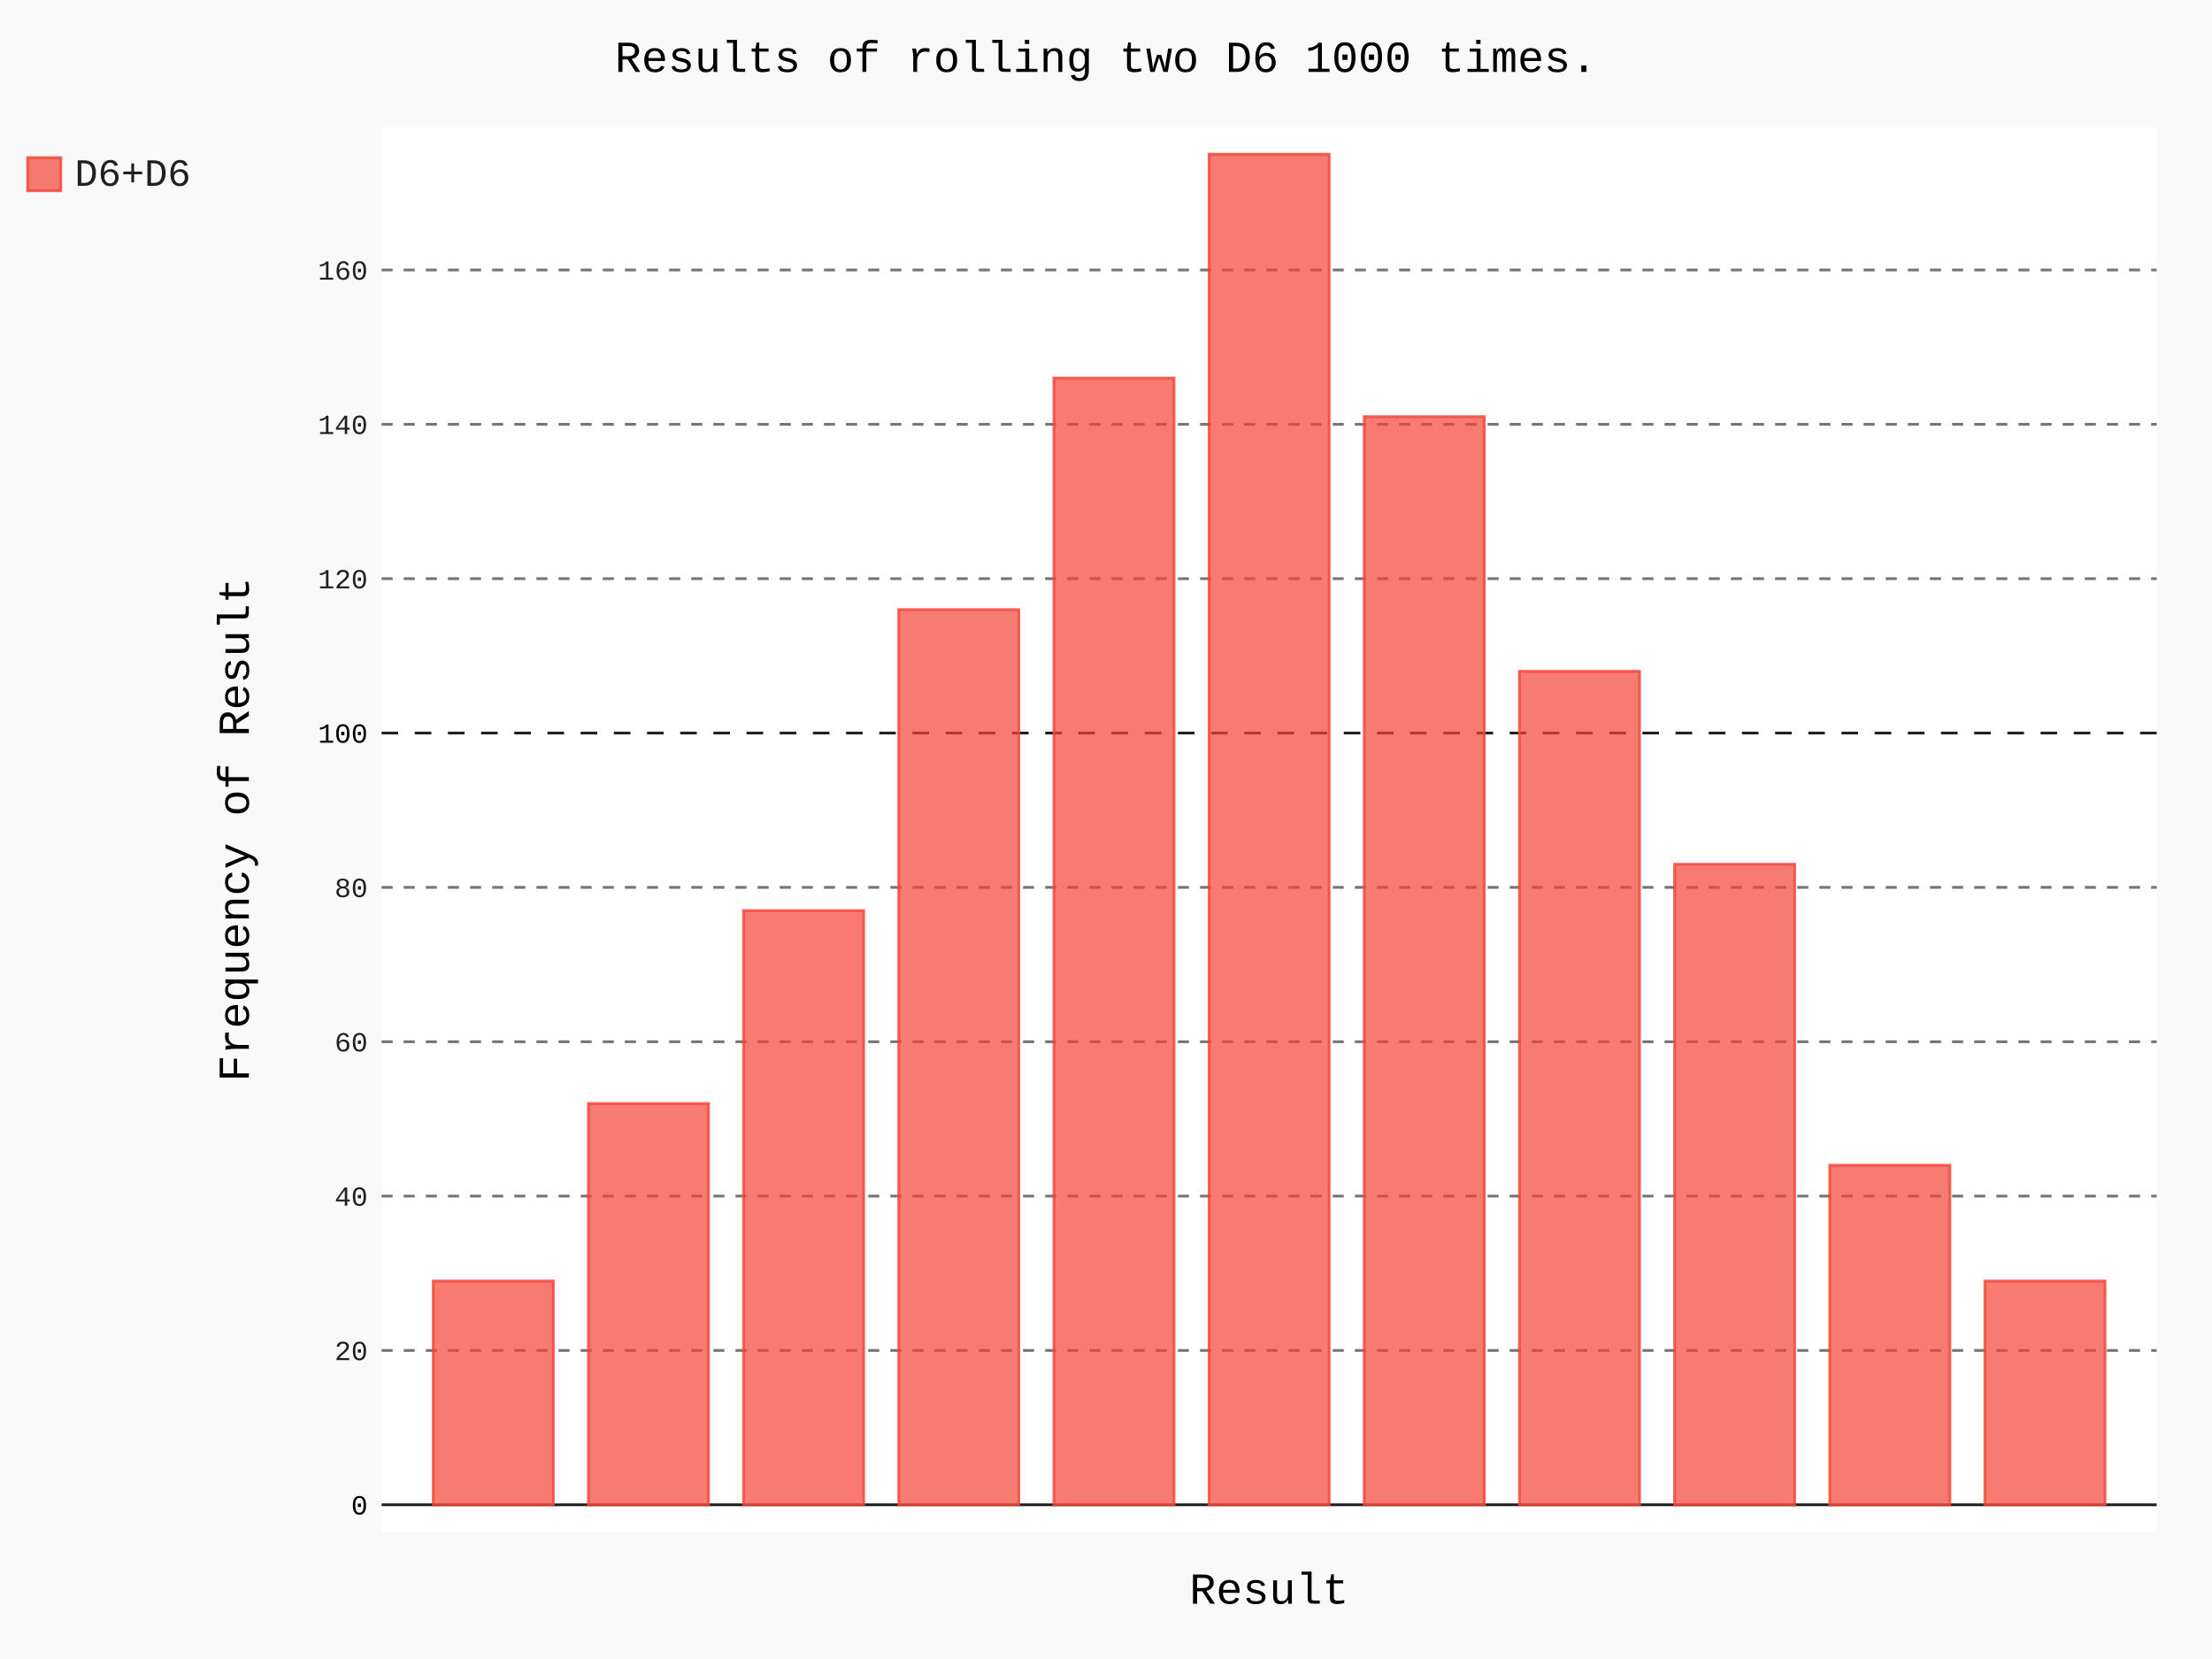
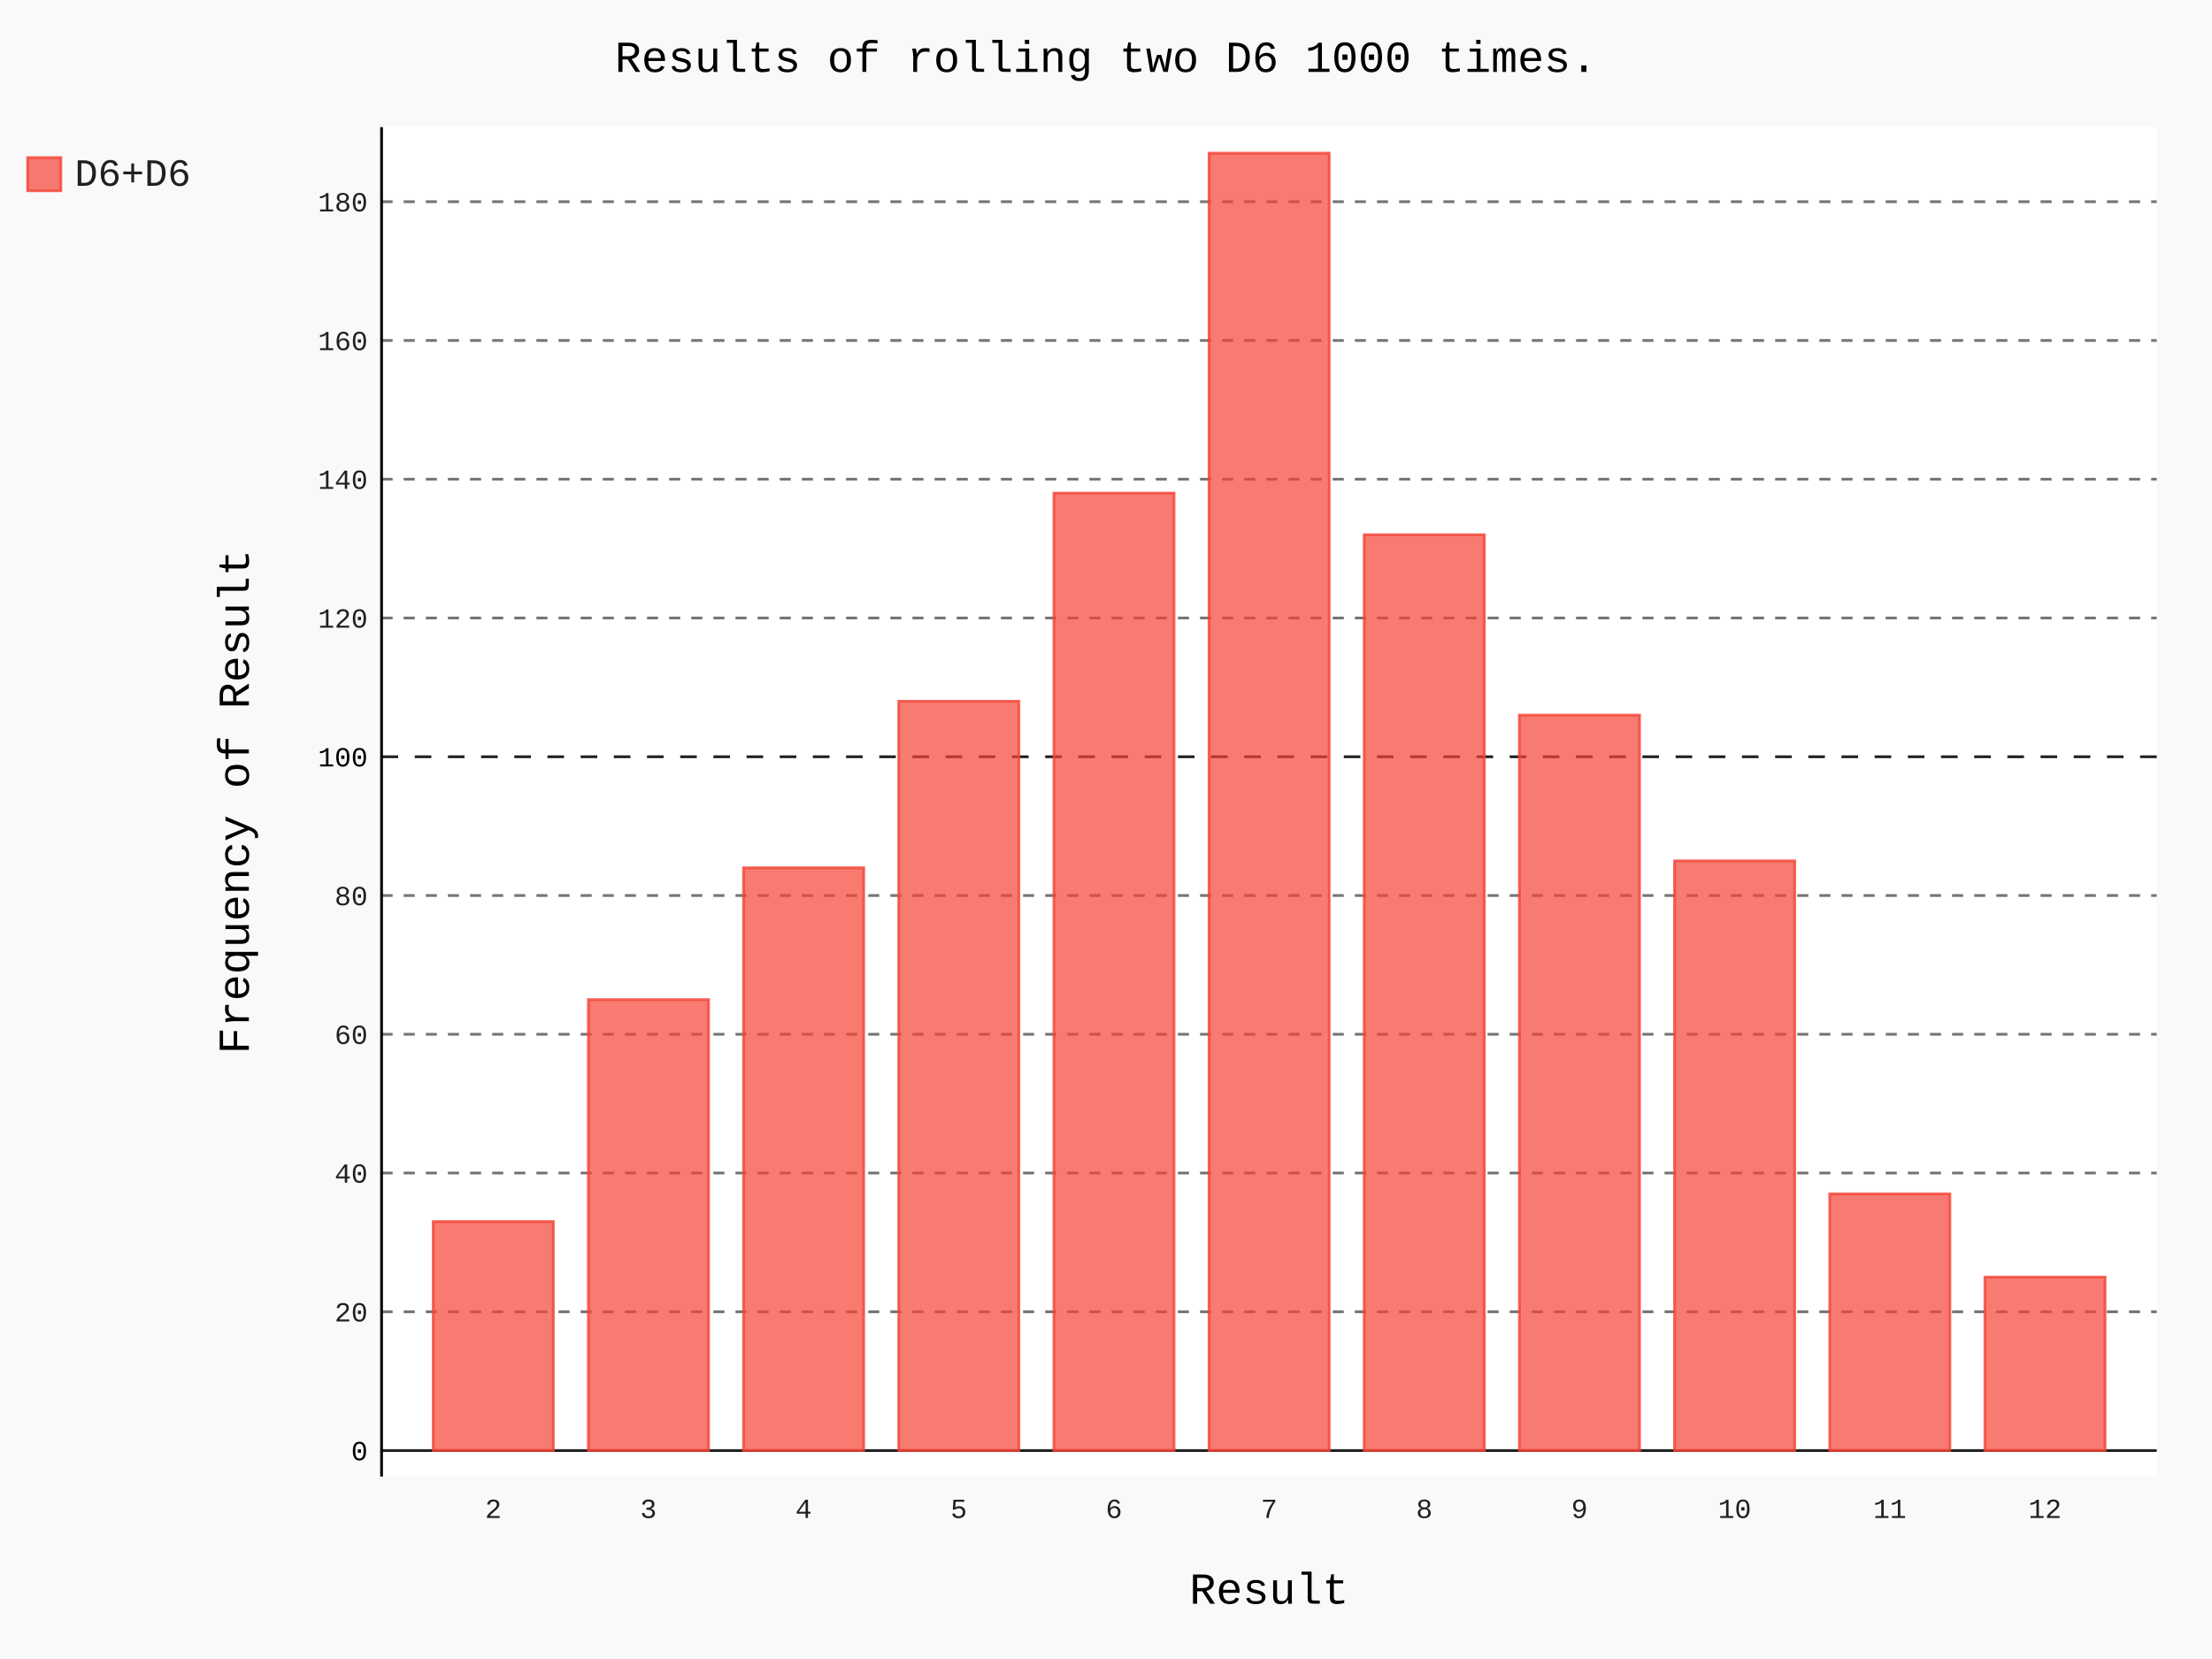
- <svg xmlns="http://www.w3.org/2000/svg" class="pygal-chart" id="chart-bdd03bae-a0c0-4154-a263-6171f1bcead0" viewBox="0 0 800 600">
+ <svg xmlns="http://www.w3.org/2000/svg" class="pygal-chart" id="chart-948f8fcf-1ae6-428d-9398-745165594563" viewBox="0 0 800 600">
  <defs>
-     <style type="text/css">#chart-bdd03bae-a0c0-4154-a263-6171f1bcead0{-webkit-user-select:none;-webkit-font-smoothing:antialiased;font-family:Consolas,"Liberation Mono",Menlo,Courier,monospace}#chart-bdd03bae-a0c0-4154-a263-6171f1bcead0 .title{font-family:Consolas,"Liberation Mono",Menlo,Courier,monospace;font-size:16px}#chart-bdd03bae-a0c0-4154-a263-6171f1bcead0 .legends .legend text{font-family:Consolas,"Liberation Mono",Menlo,Courier,monospace;font-size:14px}#chart-bdd03bae-a0c0-4154-a263-6171f1bcead0 .axis text{font-family:Consolas,"Liberation Mono",Menlo,Courier,monospace;font-size:10px}#chart-bdd03bae-a0c0-4154-a263-6171f1bcead0 .axis text.major{font-family:Consolas,"Liberation Mono",Menlo,Courier,monospace;font-size:10px}#chart-bdd03bae-a0c0-4154-a263-6171f1bcead0 .text-overlay text.value{font-family:Consolas,"Liberation Mono",Menlo,Courier,monospace;font-size:16px}#chart-bdd03bae-a0c0-4154-a263-6171f1bcead0 .text-overlay text.label{font-family:Consolas,"Liberation Mono",Menlo,Courier,monospace;font-size:10px}#chart-bdd03bae-a0c0-4154-a263-6171f1bcead0 .tooltip{font-family:Consolas,"Liberation Mono",Menlo,Courier,monospace;font-size:14px}#chart-bdd03bae-a0c0-4154-a263-6171f1bcead0 text.no_data{font-family:Consolas,"Liberation Mono",Menlo,Courier,monospace;font-size:64px}
- #chart-bdd03bae-a0c0-4154-a263-6171f1bcead0{background-color:rgba(249,249,249,1)}#chart-bdd03bae-a0c0-4154-a263-6171f1bcead0 path,#chart-bdd03bae-a0c0-4154-a263-6171f1bcead0 line,#chart-bdd03bae-a0c0-4154-a263-6171f1bcead0 rect,#chart-bdd03bae-a0c0-4154-a263-6171f1bcead0 circle{-webkit-transition:150ms;-moz-transition:150ms;transition:150ms}#chart-bdd03bae-a0c0-4154-a263-6171f1bcead0 .graph &gt; .background{fill:rgba(249,249,249,1)}#chart-bdd03bae-a0c0-4154-a263-6171f1bcead0 .plot &gt; .background{fill:rgba(255,255,255,1)}#chart-bdd03bae-a0c0-4154-a263-6171f1bcead0 .graph{fill:rgba(0,0,0,.87)}#chart-bdd03bae-a0c0-4154-a263-6171f1bcead0 text.no_data{fill:rgba(0,0,0,1)}#chart-bdd03bae-a0c0-4154-a263-6171f1bcead0 .title{fill:rgba(0,0,0,1)}#chart-bdd03bae-a0c0-4154-a263-6171f1bcead0 .legends .legend text{fill:rgba(0,0,0,.87)}#chart-bdd03bae-a0c0-4154-a263-6171f1bcead0 .legends .legend:hover text{fill:rgba(0,0,0,1)}#chart-bdd03bae-a0c0-4154-a263-6171f1bcead0 .axis .line{stroke:rgba(0,0,0,1)}#chart-bdd03bae-a0c0-4154-a263-6171f1bcead0 .axis .guide.line{stroke:rgba(0,0,0,.54)}#chart-bdd03bae-a0c0-4154-a263-6171f1bcead0 .axis .major.line{stroke:rgba(0,0,0,.87)}#chart-bdd03bae-a0c0-4154-a263-6171f1bcead0 .axis text.major{fill:rgba(0,0,0,1)}#chart-bdd03bae-a0c0-4154-a263-6171f1bcead0 .axis.y .guides:hover .guide.line,#chart-bdd03bae-a0c0-4154-a263-6171f1bcead0 .line-graph .axis.x .guides:hover .guide.line,#chart-bdd03bae-a0c0-4154-a263-6171f1bcead0 .stackedline-graph .axis.x .guides:hover .guide.line,#chart-bdd03bae-a0c0-4154-a263-6171f1bcead0 .xy-graph .axis.x .guides:hover .guide.line{stroke:rgba(0,0,0,1)}#chart-bdd03bae-a0c0-4154-a263-6171f1bcead0 .axis .guides:hover text{fill:rgba(0,0,0,1)}#chart-bdd03bae-a0c0-4154-a263-6171f1bcead0 .reactive{fill-opacity:.7;stroke-opacity:.8}#chart-bdd03bae-a0c0-4154-a263-6171f1bcead0 .ci{stroke:rgba(0,0,0,.87)}#chart-bdd03bae-a0c0-4154-a263-6171f1bcead0 .reactive.active,#chart-bdd03bae-a0c0-4154-a263-6171f1bcead0 .active .reactive{fill-opacity:.8;stroke-opacity:.9;stroke-width:4}#chart-bdd03bae-a0c0-4154-a263-6171f1bcead0 .ci .reactive.active{stroke-width:1.5}#chart-bdd03bae-a0c0-4154-a263-6171f1bcead0 .series text{fill:rgba(0,0,0,1)}#chart-bdd03bae-a0c0-4154-a263-6171f1bcead0 .tooltip rect{fill:rgba(255,255,255,1);stroke:rgba(0,0,0,1);-webkit-transition:opacity 150ms;-moz-transition:opacity 150ms;transition:opacity 150ms}#chart-bdd03bae-a0c0-4154-a263-6171f1bcead0 .tooltip .label{fill:rgba(0,0,0,.87)}#chart-bdd03bae-a0c0-4154-a263-6171f1bcead0 .tooltip .label{fill:rgba(0,0,0,.87)}#chart-bdd03bae-a0c0-4154-a263-6171f1bcead0 .tooltip .legend{font-size:.8em;fill:rgba(0,0,0,.54)}#chart-bdd03bae-a0c0-4154-a263-6171f1bcead0 .tooltip .x_label{font-size:.6em;fill:rgba(0,0,0,1)}#chart-bdd03bae-a0c0-4154-a263-6171f1bcead0 .tooltip .xlink{font-size:.5em;text-decoration:underline}#chart-bdd03bae-a0c0-4154-a263-6171f1bcead0 .tooltip .value{font-size:1.5em}#chart-bdd03bae-a0c0-4154-a263-6171f1bcead0 .bound{font-size:.5em}#chart-bdd03bae-a0c0-4154-a263-6171f1bcead0 .max-value{font-size:.75em;fill:rgba(0,0,0,.54)}#chart-bdd03bae-a0c0-4154-a263-6171f1bcead0 .map-element{fill:rgba(255,255,255,1);stroke:rgba(0,0,0,.54) !important}#chart-bdd03bae-a0c0-4154-a263-6171f1bcead0 .map-element .reactive{fill-opacity:inherit;stroke-opacity:inherit}#chart-bdd03bae-a0c0-4154-a263-6171f1bcead0 .color-0,#chart-bdd03bae-a0c0-4154-a263-6171f1bcead0 .color-0 a:visited{stroke:#F44336;fill:#F44336}#chart-bdd03bae-a0c0-4154-a263-6171f1bcead0 .text-overlay .color-0 text{fill:black}
- #chart-bdd03bae-a0c0-4154-a263-6171f1bcead0 text.no_data{text-anchor:middle}#chart-bdd03bae-a0c0-4154-a263-6171f1bcead0 .guide.line{fill:none}#chart-bdd03bae-a0c0-4154-a263-6171f1bcead0 .centered{text-anchor:middle}#chart-bdd03bae-a0c0-4154-a263-6171f1bcead0 .title{text-anchor:middle}#chart-bdd03bae-a0c0-4154-a263-6171f1bcead0 .legends .legend text{fill-opacity:1}#chart-bdd03bae-a0c0-4154-a263-6171f1bcead0 .axis.x text{text-anchor:middle}#chart-bdd03bae-a0c0-4154-a263-6171f1bcead0 .axis.x:not(.web) text[transform]{text-anchor:start}#chart-bdd03bae-a0c0-4154-a263-6171f1bcead0 .axis.x:not(.web) text[transform].backwards{text-anchor:end}#chart-bdd03bae-a0c0-4154-a263-6171f1bcead0 .axis.y text{text-anchor:end}#chart-bdd03bae-a0c0-4154-a263-6171f1bcead0 .axis.y text[transform].backwards{text-anchor:start}#chart-bdd03bae-a0c0-4154-a263-6171f1bcead0 .axis.y2 text{text-anchor:start}#chart-bdd03bae-a0c0-4154-a263-6171f1bcead0 .axis.y2 text[transform].backwards{text-anchor:end}#chart-bdd03bae-a0c0-4154-a263-6171f1bcead0 .axis .guide.line{stroke-dasharray:4,4}#chart-bdd03bae-a0c0-4154-a263-6171f1bcead0 .axis .major.guide.line{stroke-dasharray:6,6}#chart-bdd03bae-a0c0-4154-a263-6171f1bcead0 .horizontal .axis.y .guide.line,#chart-bdd03bae-a0c0-4154-a263-6171f1bcead0 .horizontal .axis.y2 .guide.line,#chart-bdd03bae-a0c0-4154-a263-6171f1bcead0 .vertical .axis.x .guide.line{opacity:0}#chart-bdd03bae-a0c0-4154-a263-6171f1bcead0 .horizontal .axis.always_show .guide.line,#chart-bdd03bae-a0c0-4154-a263-6171f1bcead0 .vertical .axis.always_show .guide.line{opacity:1 !important}#chart-bdd03bae-a0c0-4154-a263-6171f1bcead0 .axis.y .guides:hover .guide.line,#chart-bdd03bae-a0c0-4154-a263-6171f1bcead0 .axis.y2 .guides:hover .guide.line,#chart-bdd03bae-a0c0-4154-a263-6171f1bcead0 .axis.x .guides:hover .guide.line{opacity:1}#chart-bdd03bae-a0c0-4154-a263-6171f1bcead0 .axis .guides:hover text{opacity:1}#chart-bdd03bae-a0c0-4154-a263-6171f1bcead0 .nofill{fill:none}#chart-bdd03bae-a0c0-4154-a263-6171f1bcead0 .subtle-fill{fill-opacity:.2}#chart-bdd03bae-a0c0-4154-a263-6171f1bcead0 .dot{stroke-width:1px;fill-opacity:1}#chart-bdd03bae-a0c0-4154-a263-6171f1bcead0 .dot.active{stroke-width:5px}#chart-bdd03bae-a0c0-4154-a263-6171f1bcead0 .dot.negative{fill:transparent}#chart-bdd03bae-a0c0-4154-a263-6171f1bcead0 text,#chart-bdd03bae-a0c0-4154-a263-6171f1bcead0 tspan{stroke:none !important}#chart-bdd03bae-a0c0-4154-a263-6171f1bcead0 .series text.active{opacity:1}#chart-bdd03bae-a0c0-4154-a263-6171f1bcead0 .tooltip rect{fill-opacity:.95;stroke-width:.5}#chart-bdd03bae-a0c0-4154-a263-6171f1bcead0 .tooltip text{fill-opacity:1}#chart-bdd03bae-a0c0-4154-a263-6171f1bcead0 .showable{visibility:hidden}#chart-bdd03bae-a0c0-4154-a263-6171f1bcead0 .showable.shown{visibility:visible}#chart-bdd03bae-a0c0-4154-a263-6171f1bcead0 .gauge-background{fill:rgba(229,229,229,1);stroke:none}#chart-bdd03bae-a0c0-4154-a263-6171f1bcead0 .bg-lines{stroke:rgba(249,249,249,1);stroke-width:2px}</style>
+     <style type="text/css">#chart-948f8fcf-1ae6-428d-9398-745165594563{-webkit-user-select:none;-webkit-font-smoothing:antialiased;font-family:Consolas,"Liberation Mono",Menlo,Courier,monospace}#chart-948f8fcf-1ae6-428d-9398-745165594563 .title{font-family:Consolas,"Liberation Mono",Menlo,Courier,monospace;font-size:16px}#chart-948f8fcf-1ae6-428d-9398-745165594563 .legends .legend text{font-family:Consolas,"Liberation Mono",Menlo,Courier,monospace;font-size:14px}#chart-948f8fcf-1ae6-428d-9398-745165594563 .axis text{font-family:Consolas,"Liberation Mono",Menlo,Courier,monospace;font-size:10px}#chart-948f8fcf-1ae6-428d-9398-745165594563 .axis text.major{font-family:Consolas,"Liberation Mono",Menlo,Courier,monospace;font-size:10px}#chart-948f8fcf-1ae6-428d-9398-745165594563 .text-overlay text.value{font-family:Consolas,"Liberation Mono",Menlo,Courier,monospace;font-size:16px}#chart-948f8fcf-1ae6-428d-9398-745165594563 .text-overlay text.label{font-family:Consolas,"Liberation Mono",Menlo,Courier,monospace;font-size:10px}#chart-948f8fcf-1ae6-428d-9398-745165594563 .tooltip{font-family:Consolas,"Liberation Mono",Menlo,Courier,monospace;font-size:14px}#chart-948f8fcf-1ae6-428d-9398-745165594563 text.no_data{font-family:Consolas,"Liberation Mono",Menlo,Courier,monospace;font-size:64px}
+ #chart-948f8fcf-1ae6-428d-9398-745165594563{background-color:rgba(249,249,249,1)}#chart-948f8fcf-1ae6-428d-9398-745165594563 path,#chart-948f8fcf-1ae6-428d-9398-745165594563 line,#chart-948f8fcf-1ae6-428d-9398-745165594563 rect,#chart-948f8fcf-1ae6-428d-9398-745165594563 circle{-webkit-transition:150ms;-moz-transition:150ms;transition:150ms}#chart-948f8fcf-1ae6-428d-9398-745165594563 .graph &gt; .background{fill:rgba(249,249,249,1)}#chart-948f8fcf-1ae6-428d-9398-745165594563 .plot &gt; .background{fill:rgba(255,255,255,1)}#chart-948f8fcf-1ae6-428d-9398-745165594563 .graph{fill:rgba(0,0,0,.87)}#chart-948f8fcf-1ae6-428d-9398-745165594563 text.no_data{fill:rgba(0,0,0,1)}#chart-948f8fcf-1ae6-428d-9398-745165594563 .title{fill:rgba(0,0,0,1)}#chart-948f8fcf-1ae6-428d-9398-745165594563 .legends .legend text{fill:rgba(0,0,0,.87)}#chart-948f8fcf-1ae6-428d-9398-745165594563 .legends .legend:hover text{fill:rgba(0,0,0,1)}#chart-948f8fcf-1ae6-428d-9398-745165594563 .axis .line{stroke:rgba(0,0,0,1)}#chart-948f8fcf-1ae6-428d-9398-745165594563 .axis .guide.line{stroke:rgba(0,0,0,.54)}#chart-948f8fcf-1ae6-428d-9398-745165594563 .axis .major.line{stroke:rgba(0,0,0,.87)}#chart-948f8fcf-1ae6-428d-9398-745165594563 .axis text.major{fill:rgba(0,0,0,1)}#chart-948f8fcf-1ae6-428d-9398-745165594563 .axis.y .guides:hover .guide.line,#chart-948f8fcf-1ae6-428d-9398-745165594563 .line-graph .axis.x .guides:hover .guide.line,#chart-948f8fcf-1ae6-428d-9398-745165594563 .stackedline-graph .axis.x .guides:hover .guide.line,#chart-948f8fcf-1ae6-428d-9398-745165594563 .xy-graph .axis.x .guides:hover .guide.line{stroke:rgba(0,0,0,1)}#chart-948f8fcf-1ae6-428d-9398-745165594563 .axis .guides:hover text{fill:rgba(0,0,0,1)}#chart-948f8fcf-1ae6-428d-9398-745165594563 .reactive{fill-opacity:.7;stroke-opacity:.8}#chart-948f8fcf-1ae6-428d-9398-745165594563 .ci{stroke:rgba(0,0,0,.87)}#chart-948f8fcf-1ae6-428d-9398-745165594563 .reactive.active,#chart-948f8fcf-1ae6-428d-9398-745165594563 .active .reactive{fill-opacity:.8;stroke-opacity:.9;stroke-width:4}#chart-948f8fcf-1ae6-428d-9398-745165594563 .ci .reactive.active{stroke-width:1.5}#chart-948f8fcf-1ae6-428d-9398-745165594563 .series text{fill:rgba(0,0,0,1)}#chart-948f8fcf-1ae6-428d-9398-745165594563 .tooltip rect{fill:rgba(255,255,255,1);stroke:rgba(0,0,0,1);-webkit-transition:opacity 150ms;-moz-transition:opacity 150ms;transition:opacity 150ms}#chart-948f8fcf-1ae6-428d-9398-745165594563 .tooltip .label{fill:rgba(0,0,0,.87)}#chart-948f8fcf-1ae6-428d-9398-745165594563 .tooltip .label{fill:rgba(0,0,0,.87)}#chart-948f8fcf-1ae6-428d-9398-745165594563 .tooltip .legend{font-size:.8em;fill:rgba(0,0,0,.54)}#chart-948f8fcf-1ae6-428d-9398-745165594563 .tooltip .x_label{font-size:.6em;fill:rgba(0,0,0,1)}#chart-948f8fcf-1ae6-428d-9398-745165594563 .tooltip .xlink{font-size:.5em;text-decoration:underline}#chart-948f8fcf-1ae6-428d-9398-745165594563 .tooltip .value{font-size:1.5em}#chart-948f8fcf-1ae6-428d-9398-745165594563 .bound{font-size:.5em}#chart-948f8fcf-1ae6-428d-9398-745165594563 .max-value{font-size:.75em;fill:rgba(0,0,0,.54)}#chart-948f8fcf-1ae6-428d-9398-745165594563 .map-element{fill:rgba(255,255,255,1);stroke:rgba(0,0,0,.54) !important}#chart-948f8fcf-1ae6-428d-9398-745165594563 .map-element .reactive{fill-opacity:inherit;stroke-opacity:inherit}#chart-948f8fcf-1ae6-428d-9398-745165594563 .color-0,#chart-948f8fcf-1ae6-428d-9398-745165594563 .color-0 a:visited{stroke:#F44336;fill:#F44336}#chart-948f8fcf-1ae6-428d-9398-745165594563 .text-overlay .color-0 text{fill:black}
+ #chart-948f8fcf-1ae6-428d-9398-745165594563 text.no_data{text-anchor:middle}#chart-948f8fcf-1ae6-428d-9398-745165594563 .guide.line{fill:none}#chart-948f8fcf-1ae6-428d-9398-745165594563 .centered{text-anchor:middle}#chart-948f8fcf-1ae6-428d-9398-745165594563 .title{text-anchor:middle}#chart-948f8fcf-1ae6-428d-9398-745165594563 .legends .legend text{fill-opacity:1}#chart-948f8fcf-1ae6-428d-9398-745165594563 .axis.x text{text-anchor:middle}#chart-948f8fcf-1ae6-428d-9398-745165594563 .axis.x:not(.web) text[transform]{text-anchor:start}#chart-948f8fcf-1ae6-428d-9398-745165594563 .axis.x:not(.web) text[transform].backwards{text-anchor:end}#chart-948f8fcf-1ae6-428d-9398-745165594563 .axis.y text{text-anchor:end}#chart-948f8fcf-1ae6-428d-9398-745165594563 .axis.y text[transform].backwards{text-anchor:start}#chart-948f8fcf-1ae6-428d-9398-745165594563 .axis.y2 text{text-anchor:start}#chart-948f8fcf-1ae6-428d-9398-745165594563 .axis.y2 text[transform].backwards{text-anchor:end}#chart-948f8fcf-1ae6-428d-9398-745165594563 .axis .guide.line{stroke-dasharray:4,4}#chart-948f8fcf-1ae6-428d-9398-745165594563 .axis .major.guide.line{stroke-dasharray:6,6}#chart-948f8fcf-1ae6-428d-9398-745165594563 .horizontal .axis.y .guide.line,#chart-948f8fcf-1ae6-428d-9398-745165594563 .horizontal .axis.y2 .guide.line,#chart-948f8fcf-1ae6-428d-9398-745165594563 .vertical .axis.x .guide.line{opacity:0}#chart-948f8fcf-1ae6-428d-9398-745165594563 .horizontal .axis.always_show .guide.line,#chart-948f8fcf-1ae6-428d-9398-745165594563 .vertical .axis.always_show .guide.line{opacity:1 !important}#chart-948f8fcf-1ae6-428d-9398-745165594563 .axis.y .guides:hover .guide.line,#chart-948f8fcf-1ae6-428d-9398-745165594563 .axis.y2 .guides:hover .guide.line,#chart-948f8fcf-1ae6-428d-9398-745165594563 .axis.x .guides:hover .guide.line{opacity:1}#chart-948f8fcf-1ae6-428d-9398-745165594563 .axis .guides:hover text{opacity:1}#chart-948f8fcf-1ae6-428d-9398-745165594563 .nofill{fill:none}#chart-948f8fcf-1ae6-428d-9398-745165594563 .subtle-fill{fill-opacity:.2}#chart-948f8fcf-1ae6-428d-9398-745165594563 .dot{stroke-width:1px;fill-opacity:1}#chart-948f8fcf-1ae6-428d-9398-745165594563 .dot.active{stroke-width:5px}#chart-948f8fcf-1ae6-428d-9398-745165594563 .dot.negative{fill:transparent}#chart-948f8fcf-1ae6-428d-9398-745165594563 text,#chart-948f8fcf-1ae6-428d-9398-745165594563 tspan{stroke:none !important}#chart-948f8fcf-1ae6-428d-9398-745165594563 .series text.active{opacity:1}#chart-948f8fcf-1ae6-428d-9398-745165594563 .tooltip rect{fill-opacity:.95;stroke-width:.5}#chart-948f8fcf-1ae6-428d-9398-745165594563 .tooltip text{fill-opacity:1}#chart-948f8fcf-1ae6-428d-9398-745165594563 .showable{visibility:hidden}#chart-948f8fcf-1ae6-428d-9398-745165594563 .showable.shown{visibility:visible}#chart-948f8fcf-1ae6-428d-9398-745165594563 .gauge-background{fill:rgba(229,229,229,1);stroke:none}#chart-948f8fcf-1ae6-428d-9398-745165594563 .bg-lines{stroke:rgba(249,249,249,1);stroke-width:2px}</style>
  </defs>
  <g class="graph bar-graph vertical">
    <rect class="background" height="600" width="800" x="0" y="0" />
    <g class="plot" transform="translate(138, 46)">
-       <rect class="background" height="508" width="642.0" x="0" y="0" />
+       <rect class="background" height="488" width="642.0" x="0" y="0" />
      <g class="axis y always_show">
        <g class="guides">
-           <path class="axis major line" d="M0 498.231 h642" />
-           <text class="major" x="-5" y="501.731">0</text>
+           <path class="axis major line" d="M0 478.615 h642" />
+           <text class="major" x="-5" y="482.115">0</text>
        </g>
        <g class="guides">
-           <path class="guide line" d="M0 442.407 h642" />
-           <text class="" x="-5" y="445.907">20</text>
+           <path class="guide line" d="M0 428.43 h642" />
+           <text class="" x="-5" y="431.93">20</text>
        </g>
        <g class="guides">
-           <path class="guide line" d="M0 386.582 h642" />
-           <text class="" x="-5" y="390.082">40</text>
+           <path class="guide line" d="M0 378.245 h642" />
+           <text class="" x="-5" y="381.745">40</text>
        </g>
        <g class="guides">
-           <path class="guide line" d="M0 330.758 h642" />
-           <text class="" x="-5" y="334.258">60</text>
+           <path class="guide line" d="M0 328.06 h642" />
+           <text class="" x="-5" y="331.56">60</text>
        </g>
        <g class="guides">
-           <path class="guide line" d="M0 274.934 h642" />
-           <text class="" x="-5" y="278.434">80</text>
+           <path class="guide line" d="M0 277.875 h642" />
+           <text class="" x="-5" y="281.375">80</text>
        </g>
        <g class="guides">
-           <path class="major guide line" d="M0 219.11 h642" />
-           <text class="major" x="-5" y="222.61">100</text>
+           <path class="major guide line" d="M0 227.69 h642" />
+           <text class="major" x="-5" y="231.19">100</text>
        </g>
        <g class="guides">
-           <path class="guide line" d="M0 163.286 h642" />
-           <text class="" x="-5" y="166.786">120</text>
+           <path class="guide line" d="M0 177.505 h642" />
+           <text class="" x="-5" y="181.005">120</text>
        </g>
        <g class="guides">
-           <path class="guide line" d="M0 107.462 h642" />
-           <text class="" x="-5" y="110.962">140</text>
+           <path class="guide line" d="M0 127.32 h642" />
+           <text class="" x="-5" y="130.82">140</text>
        </g>
        <g class="guides">
-           <path class="guide line" d="M0 51.637 h642" />
-           <text class="" x="-5" y="55.137">160</text>
+           <path class="guide line" d="M0 77.135 h642" />
+           <text class="" x="-5" y="80.635">160</text>
+         </g>
+         <g class="guides">
+           <path class="guide line" d="M0 26.949 h642" />
+           <text class="" x="-5" y="30.449">180</text>
+         </g>
+       </g>
+       <g class="axis x">
+         <path class="line" d="M0 0 v488" />
+         <g class="guides">
+           <path class="guide line" d="M40.406 0 v488" />
+           <text class="" x="40.406" y="503.0">2</text>
+         </g>
+         <g class="guides">
+           <path class="guide line" d="M96.524 0 v488" />
+           <text class="" x="96.524" y="503.0">3</text>
+         </g>
+         <g class="guides">
+           <path class="guide line" d="M152.643 0 v488" />
+           <text class="" x="152.643" y="503.0">4</text>
+         </g>
+         <g class="guides">
+           <path class="guide line" d="M208.762 0 v488" />
+           <text class="" x="208.762" y="503.0">5</text>
+         </g>
+         <g class="guides">
+           <path class="guide line" d="M264.881 0 v488" />
+           <text class="" x="264.881" y="503.0">6</text>
+         </g>
+         <g class="guides">
+           <path class="guide line" d="M321 0 v488" />
+           <text class="" x="321.0" y="503.0">7</text>
+         </g>
+         <g class="guides">
+           <path class="guide line" d="M377.119 0 v488" />
+           <text class="" x="377.119" y="503.0">8</text>
+         </g>
+         <g class="guides">
+           <path class="guide line" d="M433.238 0 v488" />
+           <text class="" x="433.238" y="503.0">9</text>
+         </g>
+         <g class="guides">
+           <path class="guide line" d="M489.357 0 v488" />
+           <text class="" x="489.357" y="503.0">10</text>
+         </g>
+         <g class="guides">
+           <path class="guide line" d="M545.476 0 v488" />
+           <text class="" x="545.476" y="503.0">11</text>
+         </g>
+         <g class="guides">
+           <path class="guide line" d="M601.594 0 v488" />
+           <text class="" x="601.594" y="503.0">12</text>
        </g>
      </g>
      <g class="series serie-0 color-0">
        <g class="bars">
          <g class="bar">
-             <rect class="rect reactive tooltip-trigger" height="80.945" rx="0" ry="0" width="43.458" x="18.676" y="417.286" />
+             <rect class="rect reactive tooltip-trigger" height="82.805" rx="0" ry="0" width="43.458" x="18.676" y="395.81" />
          </g>
          <g class="bar">
-             <rect class="rect reactive tooltip-trigger" height="145.143" rx="0" ry="0" width="43.458" x="74.795" y="353.088" />
+             <rect class="rect reactive tooltip-trigger" height="163.102" rx="0" ry="0" width="43.458" x="74.795" y="315.514" />
          </g>
          <g class="bar">
-             <rect class="rect reactive tooltip-trigger" height="214.923" rx="0" ry="0" width="43.458" x="130.914" y="283.308" />
+             <rect class="rect reactive tooltip-trigger" height="210.777" rx="0" ry="0" width="43.458" x="130.914" y="267.838" />
          </g>
          <g class="bar">
-             <rect class="rect reactive tooltip-trigger" height="323.78" rx="0" ry="0" width="43.458" x="187.033" y="174.451" />
+             <rect class="rect reactive tooltip-trigger" height="271" rx="0" ry="0" width="43.458" x="187.033" y="207.616" />
          </g>
          <g class="bar">
-             <rect class="rect reactive tooltip-trigger" height="407.516" rx="0" ry="0" width="43.458" x="243.152" y="90.714" />
+             <rect class="rect reactive tooltip-trigger" height="346.277" rx="0" ry="0" width="43.458" x="243.152" y="132.338" />
          </g>
          <g class="bar">
-             <rect class="rect reactive tooltip-trigger" height="488.462" rx="0" ry="0" width="43.458" x="299.271" y="9.769" />
+             <rect class="rect reactive tooltip-trigger" height="469.231" rx="0" ry="0" width="43.458" x="299.271" y="9.385" />
          </g>
          <g class="bar">
-             <rect class="rect reactive tooltip-trigger" height="393.56" rx="0" ry="0" width="43.458" x="355.39" y="104.67" />
+             <rect class="rect reactive tooltip-trigger" height="331.222" rx="0" ry="0" width="43.458" x="355.39" y="147.394" />
          </g>
          <g class="bar">
-             <rect class="rect reactive tooltip-trigger" height="301.451" rx="0" ry="0" width="43.458" x="411.509" y="196.78" />
+             <rect class="rect reactive tooltip-trigger" height="265.981" rx="0" ry="0" width="43.458" x="411.509" y="212.634" />
          </g>
          <g class="bar">
-             <rect class="rect reactive tooltip-trigger" height="231.67" rx="0" ry="0" width="43.458" x="467.627" y="266.56" />
+             <rect class="rect reactive tooltip-trigger" height="213.287" rx="0" ry="0" width="43.458" x="467.627" y="265.329" />
          </g>
          <g class="bar">
-             <rect class="rect reactive tooltip-trigger" height="122.813" rx="0" ry="0" width="43.458" x="523.746" y="375.418" />
+             <rect class="rect reactive tooltip-trigger" height="92.842" rx="0" ry="0" width="43.458" x="523.746" y="385.773" />
          </g>
          <g class="bar">
-             <rect class="rect reactive tooltip-trigger" height="80.945" rx="0" ry="0" width="43.458" x="579.865" y="417.286" />
+             <rect class="rect reactive tooltip-trigger" height="62.731" rx="0" ry="0" width="43.458" x="579.865" y="415.884" />
          </g>
        </g>
      </g>
    </g>
    <g class="titles">
      <text class="title plot_title" x="400.0" y="26">Results of rolling two D6 1000 times.</text>
      <text class="title" x="459.0" y="580">Result</text>
-       <text class="title" transform="rotate(-90 64 300)" x="64.0" y="326.0">Frequency of Result</text>
+       <text class="title" transform="rotate(-90 64 290)" x="64.0" y="316.0">Frequency of Result</text>
    </g>
    <g class="plot overlay" transform="translate(138, 46)">
      <g class="series serie-0 color-0" />
    </g>
    <g class="plot text-overlay" transform="translate(138, 46)">
      <g class="series serie-0 color-0" />
    </g>
    <g class="plot tooltip-overlay" transform="translate(138, 46)">
      <g class="tooltip" style="opacity: 0" transform="translate(0 0)">
        <rect class="tooltip-box" height="0" rx="0" ry="0" width="0" />
        <g class="text" />
      </g>
    </g>
    <g class="legends" transform="translate(10, 56)">
      <g class="legend reactive activate-serie" id="activate-serie-0">
        <rect class="color-0 reactive" height="12" width="12" x="0.0" y="1.0" />
        <text x="17.0" y="11.2">D6+D6</text>
      </g>
    </g>
    <g class="legends" transform="translate(790, 56)" />
  </g>
</svg>
